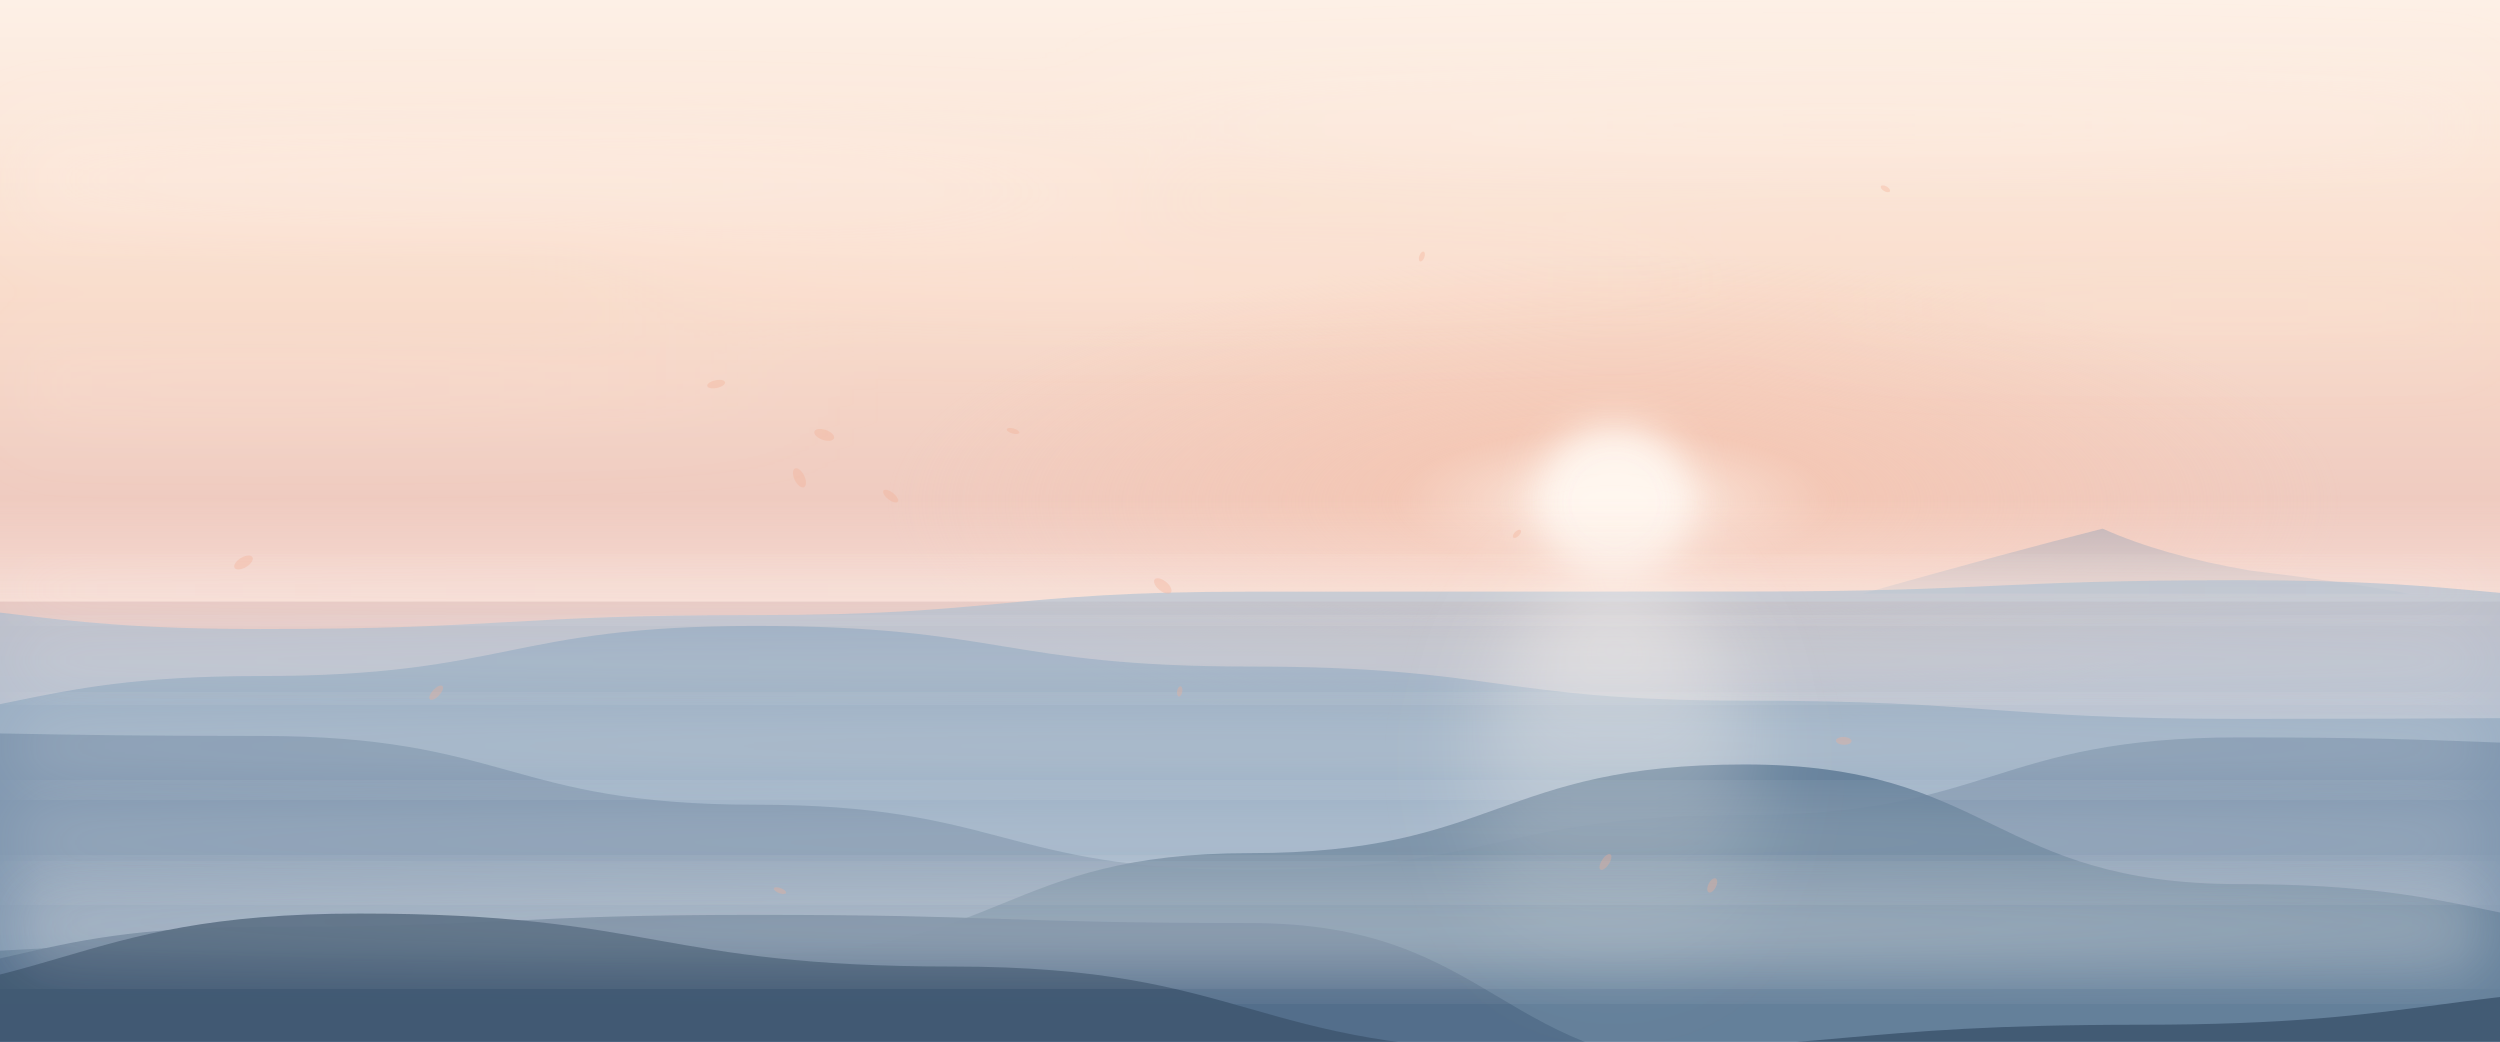
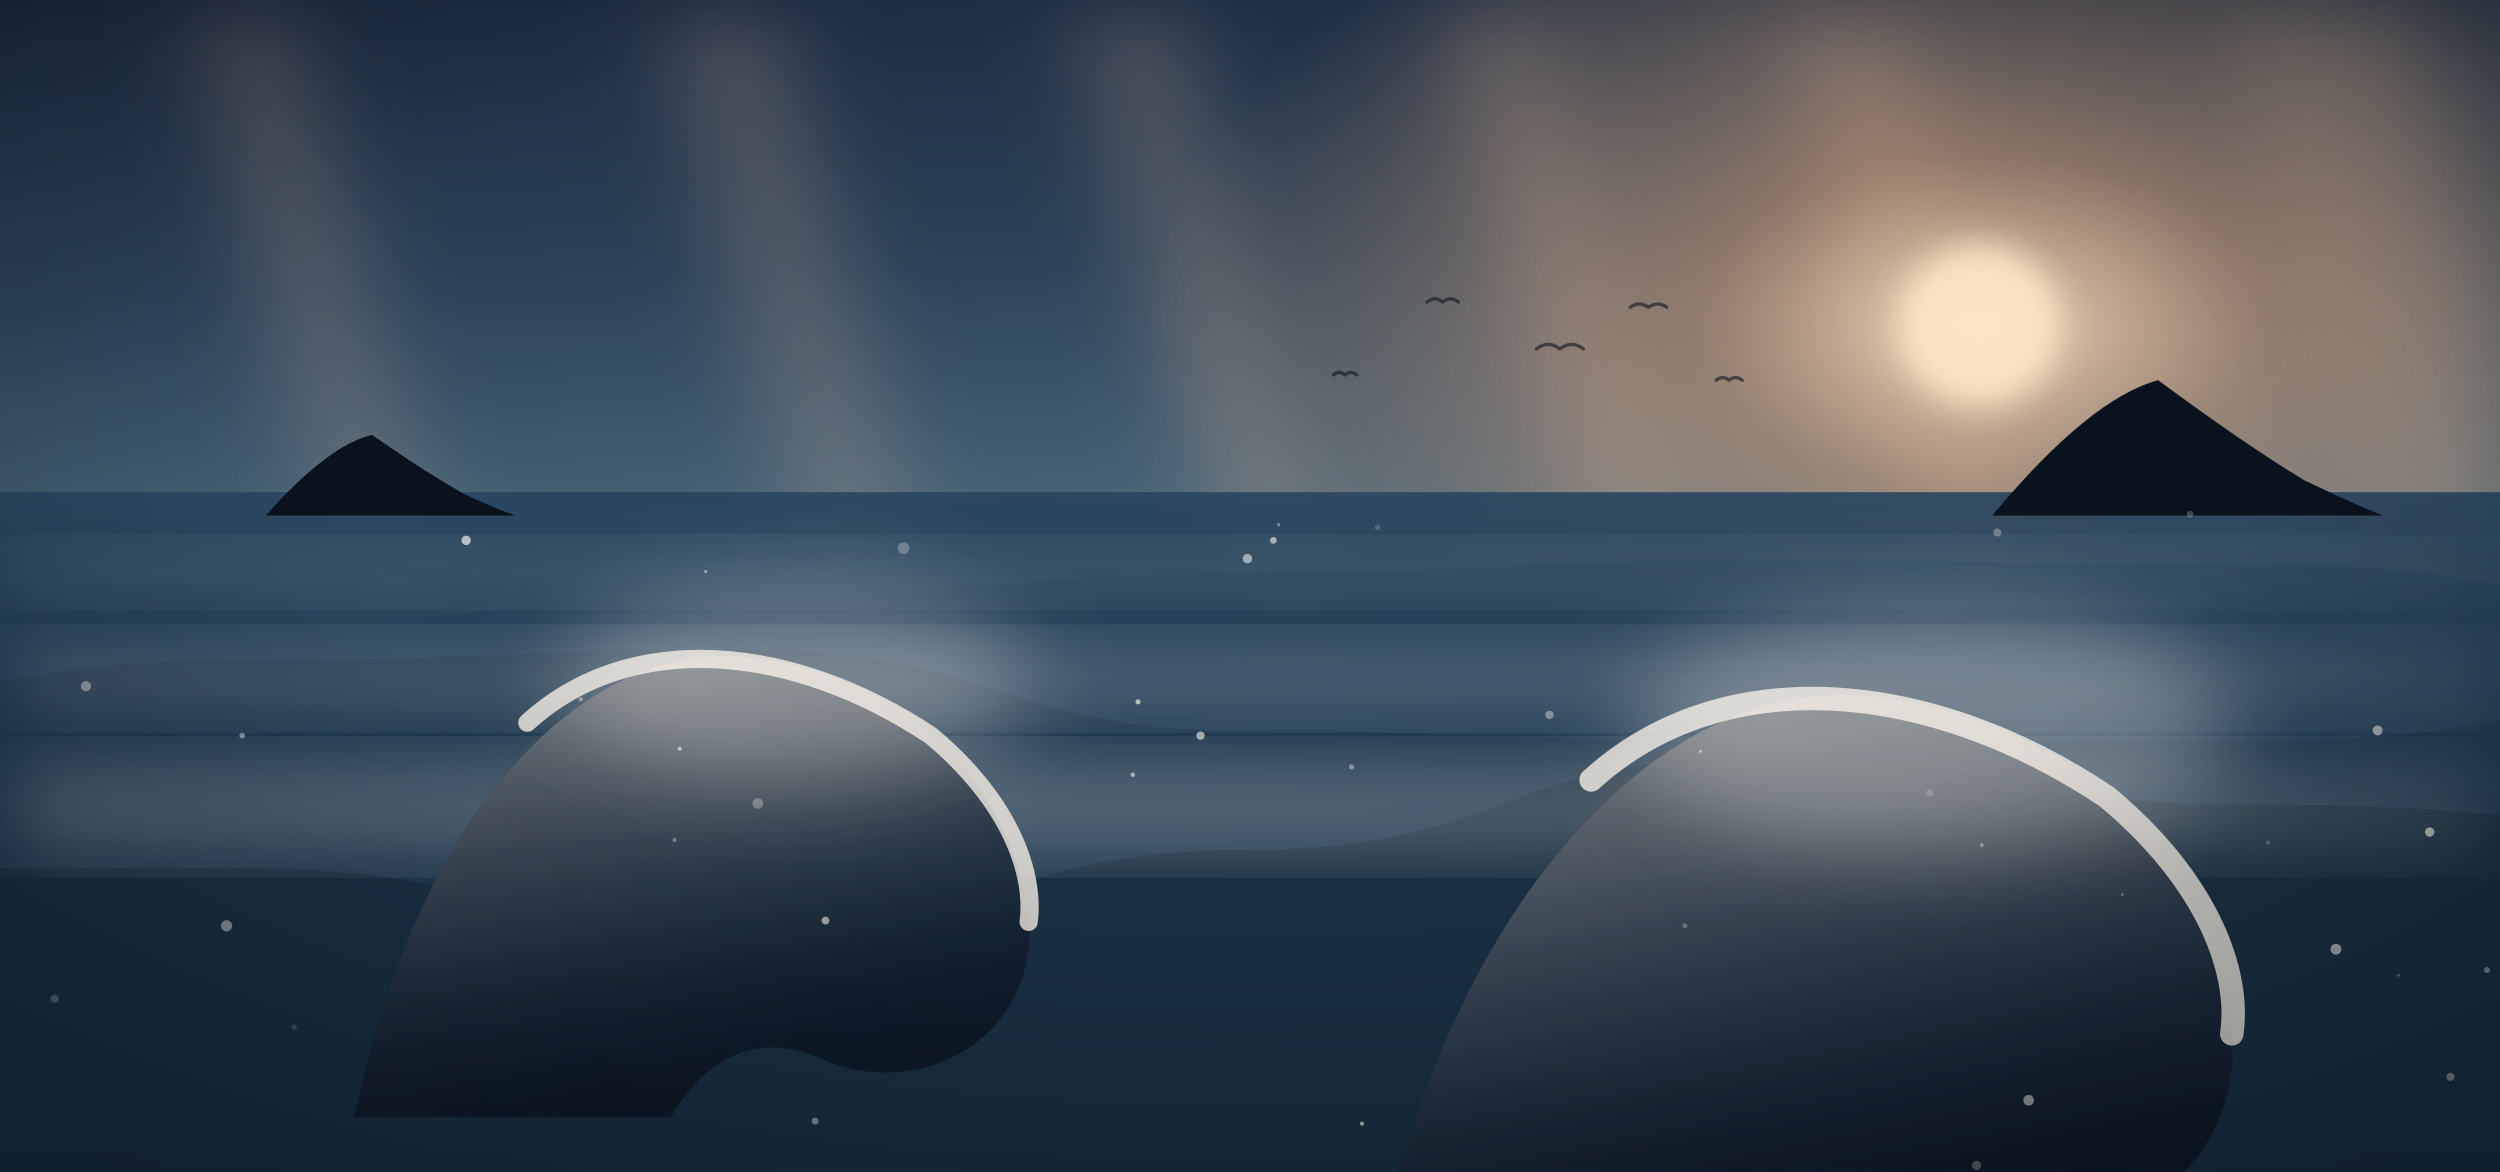
- <svg xmlns="http://www.w3.org/2000/svg" viewBox="0 0 1920 800" preserveAspectRatio="xMidYMid slice">
+ <svg xmlns="http://www.w3.org/2000/svg" viewBox="0 0 1920 900" preserveAspectRatio="xMidYMid slice">
  <defs>
-     <linearGradient id="sky" x1="0" y1="0" x2="0" y2="1">
-       <stop offset="0%" stop-color="#fdf0e6" />
-       <stop offset="28%" stop-color="#f9dccb" />
-       <stop offset="54%" stop-color="#ecc6bd" />
-       <stop offset="78%" stop-color="#c8cfdd" />
-       <stop offset="100%" stop-color="#adbed2" />
+     <linearGradient id="sky" x1="0" y1="0" x2="0.1" y2="1">
+       <stop offset="0%" stop-color="#1b2a3e" />
+       <stop offset="26%" stop-color="#2d4358" />
+       <stop offset="52%" stop-color="#4d6a7d" />
+       <stop offset="74%" stop-color="#8a94a0" />
+       <stop offset="100%" stop-color="#c3a894" />
    </linearGradient>
    <linearGradient id="sea" x1="0" y1="0" x2="0" y2="1">
-       <stop offset="0%" stop-color="#a8bed2" />
-       <stop offset="100%" stop-color="#4a6684" />
+       <stop offset="0%" stop-color="#28455f" />
+       <stop offset="100%" stop-color="#0d1b2a" />
    </linearGradient>
    <radialGradient id="glow" cx="50%" cy="50%" r="50%">
-       <stop offset="0%" stop-color="#fff7f0" stop-opacity="0.95" />
-       <stop offset="30%" stop-color="#f6c4ae" stop-opacity="0.6" />
-       <stop offset="100%" stop-color="#f6c4ae" stop-opacity="0" />
+       <stop offset="0%" stop-color="#ffe6c4" stop-opacity="0.92" />
+       <stop offset="34%" stop-color="#e8a97a" stop-opacity="0.5" />
+       <stop offset="100%" stop-color="#e8a97a" stop-opacity="0" />
    </radialGradient>
-     <linearGradient id="reflect" x1="0" y1="0" x2="0" y2="1">
-       <stop offset="0%" stop-color="#fff9f4" stop-opacity="0.55" />
-       <stop offset="55%" stop-color="#fff9f4" stop-opacity="0.2" />
-       <stop offset="100%" stop-color="#fff9f4" stop-opacity="0" />
+     <linearGradient id="through" x1="0" y1="0" x2="0.3" y2="1">
+       <stop offset="0%" stop-color="#fff8ef" stop-opacity="0.9" />
+       <stop offset="60%" stop-color="#738697" stop-opacity="0.5" />
+       <stop offset="100%" stop-color="#28455f" stop-opacity="0" />
    </linearGradient>
-     <linearGradient id="haze" x1="0" y1="0" x2="0" y2="1">
-       <stop offset="0%" stop-color="#fbe4db" stop-opacity="0" />
-       <stop offset="100%" stop-color="#fbe4db" stop-opacity="0.75" />
-     </linearGradient>
-     <filter id="soft" x="-25%" y="-25%" width="150%" height="150%">
-       <feGaussianBlur stdDeviation="14" />
+     <filter id="b1" x="-30%" y="-30%" width="160%" height="160%">
+       <feGaussianBlur stdDeviation="12" />
    </filter>
-     <filter id="softer" x="-35%" y="-35%" width="170%" height="170%">
+     <filter id="b2" x="-40%" y="-40%" width="180%" height="180%">
      <feGaussianBlur stdDeviation="34" />
    </filter>
+     <filter id="b3" x="-50%" y="-50%" width="200%" height="200%">
+       <feGaussianBlur stdDeviation="70" />
+     </filter>
  </defs>
-   <rect width="1920" height="800" fill="url(#sky)" />
-   <ellipse cx="1240" cy="386" rx="560" ry="190" fill="url(#glow)" />
-   <circle cx="1240" cy="386" r="60" fill="#fff7f0" opacity="0.92" filter="url(#soft)" />
-   <g filter="url(#softer)">
-     <ellipse cx="400" cy="138" rx="500" ry="24" fill="#fef6f0" opacity="0.46" />
-     <ellipse cx="1420" cy="96" rx="580" ry="20" fill="#fef6f0" opacity="0.38" />
-     <ellipse cx="900" cy="214" rx="460" ry="16" fill="#fef6f0" opacity="0.3" />
-     <ellipse cx="1720" cy="236" rx="360" ry="13" fill="#fef6f0" opacity="0.26" />
-     <ellipse cx="200" cy="296" rx="430" ry="17" fill="#fef6f0" opacity="0.2" />
+   <rect width="1920" height="900" fill="url(#sky)" />
+   <g filter="url(#b2)" opacity="0.5">
+     <rect x="223" y="-140" width="76" height="855" fill="#f0c7a9" opacity="0.4" transform="rotate(-15 223 300)" />
+     <rect x="585" y="-140" width="86" height="855" fill="#f0c7a9" opacity="0.4" transform="rotate(-15 585 300)" />
+     <rect x="899" y="-140" width="84" height="855" fill="#f0c7a9" opacity="0.4" transform="rotate(-15 899 300)" />
+     <rect x="1189" y="-140" width="68" height="855" fill="#f0c7a9" opacity="0.4" transform="rotate(-15 1189 300)" />
+     <rect x="1447" y="-140" width="84" height="855" fill="#f0c7a9" opacity="0.4" transform="rotate(-15 1447 300)" />
+     <rect x="1785" y="-140" width="140" height="855" fill="#f0c7a9" opacity="0.4" transform="rotate(-15 1785 300)" />
  </g>
-   <path d="M1430 456 Q1545.5 423.48 1614.8 406 Q1661.0 426.7 1728.2 438.2 Q1797.5 446.48 1850 456 Z" fill="#8896ac" opacity="0.5" />
-   <rect x="0" y="382" width="1920" height="80" fill="url(#haze)" />
-   <path d="M-180.0 460.2 C10.0 460.2 10.0 483.1 200.0 483.1 C390.0 483.1 390.0 472.4 580.0 472.4 C770.0 472.4 770.0 454.4 960.0 454.4 C1150.0 454.4 1150.0 454.3 1340.0 454.3 C1530.0 454.3 1530.0 445.6 1720.0 445.6 C1910.0 445.6 1910.0 463.2 2100.0 463.2 L2100.0 860.0 L-180.0 860.0 Z" fill="#a3bace" opacity="0.62" />
-   <ellipse cx="960.0" cy="453" rx="1498" ry="16" fill="#fffaf5" opacity="0.34" filter="url(#softer)" />
-   <path d="M-180.0 558.3 C10.0 558.3 10.0 519.2 200.0 519.2 C390.0 519.2 390.0 480.7 580.0 480.7 C770.0 480.7 770.0 511.9 960.0 511.9 C1150.0 511.9 1150.0 538.1 1340.0 538.1 C1530.0 538.1 1530.0 552.1 1720.0 552.1 C1910.0 552.1 1910.0 551.1 2100.0 551.1 L2100.0 860.0 L-180.0 860.0 Z" fill="#90a7be" opacity="0.74" />
-   <ellipse cx="960.0" cy="507" rx="1498" ry="20" fill="#fffaf5" opacity="0.30" filter="url(#softer)" />
-   <path d="M-180.0 561.7 C10.0 561.7 10.0 565.2 200.0 565.2 C390.0 565.2 390.0 618.0 580.0 618.0 C770.0 618.0 770.0 668.1 960.0 668.1 C1150.0 668.1 1150.0 625.9 1340.0 625.9 C1530.0 625.9 1530.0 566.3 1720.0 566.3 C1910.0 566.3 1910.0 573.6 2100.0 573.6 L2100.0 860.0 L-180.0 860.0 Z" fill="#7992ab" opacity="0.83" />
-   <ellipse cx="960.0" cy="573" rx="1498" ry="24" fill="#fffaf5" opacity="0.28" filter="url(#softer)" />
-   <path d="M-180.0 735.0 C10.0 735.0 10.0 724.2 200.0 724.2 C390.0 724.2 390.0 732.6 580.0 732.6 C770.0 732.6 770.0 655.2 960.0 655.2 C1150.0 655.2 1150.0 587.1 1340.0 587.1 C1530.0 587.1 1530.0 679.0 1720.0 679.0 C1910.0 679.0 1910.0 718.5 2100.0 718.5 L2100.0 860.0 L-180.0 860.0 Z" fill="#627d98" opacity="0.9" />
-   <ellipse cx="960.0" cy="647" rx="1498" ry="28" fill="#fffaf5" opacity="0.26" filter="url(#softer)" />
-   <path d="M-180.0 755.7 C10.0 755.7 10.0 711.9 200.0 711.9 C390.0 711.9 390.0 702.6 580.0 702.6 C770.0 702.6 770.0 708.9 960.0 708.9 C1150.0 708.9 1150.0 821.6 1340.0 821.6 C1530.0 821.6 1530.0 860.1 1720.0 860.1 C1910.0 860.1 1910.0 776.9 2100.0 776.9 L2100.0 860.0 L-180.0 860.0 Z" fill="#526d8a" opacity="0.96" />
-   <ellipse cx="960.0" cy="716" rx="1498" ry="32" fill="#fffaf5" opacity="0.24" filter="url(#softer)" />
-   <ellipse cx="1240" cy="602" rx="105" ry="165" fill="url(#reflect)" filter="url(#softer)" />
-   <path d="M-180.0 768.5 C48.0 768.5 48.0 701.6 276.0 701.6 C504.0 701.6 504.0 742.3 732.0 742.3 C960.0 742.3 960.0 807.2 1188.0 807.2 C1416.0 807.2 1416.0 787.0 1644.0 787.0 C1872.0 787.0 1872.0 756.6 2100.0 756.6 L2100.0 860.0 L-180.0 860.0 Z" fill="#405872" opacity="0.94" />
-   <ellipse cx="960.0" cy="708" rx="1382" ry="30" fill="#fffbf8" opacity="0.30" filter="url(#softer)" />
-   <g opacity="0.34">
-     <ellipse cx="1092" cy="197" rx="4" ry="2" fill="#f3ae94" transform="rotate(110 1092 197)" />
-     <ellipse cx="1315" cy="680" rx="6" ry="3" fill="#f3ae94" transform="rotate(117 1315 680)" />
-     <ellipse cx="550" cy="295" rx="7" ry="3" fill="#f3ae94" transform="rotate(168 550 295)" />
-     <ellipse cx="893" cy="450" rx="8" ry="4" fill="#f3ae94" transform="rotate(39 893 450)" />
-     <ellipse cx="1416" cy="569" rx="6" ry="3" fill="#f3ae94" transform="rotate(2 1416 569)" />
-     <ellipse cx="599" cy="684" rx="5" ry="2" fill="#f3ae94" transform="rotate(21 599 684)" />
-     <ellipse cx="778" cy="331" rx="5" ry="2" fill="#f3ae94" transform="rotate(16 778 331)" />
-     <ellipse cx="1233" cy="662" rx="7" ry="3" fill="#f3ae94" transform="rotate(123 1233 662)" />
-     <ellipse cx="684" cy="381" rx="7" ry="3" fill="#f3ae94" transform="rotate(38 684 381)" />
-     <ellipse cx="187" cy="432" rx="8" ry="4" fill="#f3ae94" transform="rotate(149 187 432)" />
-     <ellipse cx="614" cy="367" rx="8" ry="4" fill="#f3ae94" transform="rotate(64 614 367)" />
-     <ellipse cx="1165" cy="410" rx="4" ry="2" fill="#f3ae94" transform="rotate(135 1165 410)" />
-     <ellipse cx="1448" cy="145" rx="4" ry="2" fill="#f3ae94" transform="rotate(30 1448 145)" />
-     <ellipse cx="335" cy="532" rx="7" ry="3" fill="#f3ae94" transform="rotate(133 335 532)" />
-     <ellipse cx="906" cy="531" rx="4" ry="2" fill="#f3ae94" transform="rotate(100 906 531)" />
-     <ellipse cx="633" cy="334" rx="8" ry="4" fill="#f3ae94" transform="rotate(19 633 334)" />
+   <ellipse cx="1520" cy="250" rx="640" ry="380" fill="url(#glow)" />
+   <circle cx="1520" cy="250" r="62" fill="#ffe6c4" opacity="0.9" filter="url(#b1)" />
+   <rect x="0" y="378" width="1920" height="540" fill="url(#sea)" opacity="0.9" />
+   <g fill="#09121d">
+     <path d="M1530 396 Q1605.0 306 1657.5 292 Q1725.0 342 1770.0 369 Q1807.5 387 1830 396 Z" />
+     <path d="M204 396 Q252.0 342 285.6 334 Q328.8 364 357.6 380 Q381.6 391 396 396 Z" />
  </g>
+   <path d="M-200.0 452.4 C-6.7 452.4 -6.7 479.3 186.7 479.3 C380.0 479.3 380.0 458.0 573.3 458.0 C766.7 458.0 766.7 440.3 960.0 440.3 C1153.3 440.3 1153.3 430.2 1346.7 430.2 C1540.0 430.2 1540.0 433.3 1733.3 433.3 C1926.7 433.3 1926.7 467.2 2120.0 467.2 L2120.0 980.0 L-200.0 980.0 Z" fill="#243f58" opacity="0.66" />
+   <ellipse cx="806" cy="439" rx="1190" ry="16" fill="#fffaf2" opacity="0.20" filter="url(#b2)" />
+   <path d="M-200.0 542.4 C-6.7 542.4 -6.7 507.0 186.7 507.0 C380.0 507.0 380.0 499.4 573.3 499.4 C766.7 499.4 766.7 561.4 960.0 561.4 C1153.3 561.4 1153.3 569.2 1346.7 569.2 C1540.0 569.2 1540.0 569.1 1733.3 569.1 C1926.7 569.1 1926.7 534.7 2120.0 534.7 L2120.0 980.0 L-200.0 980.0 Z" fill="#1f374d" opacity="0.78" />
+   <ellipse cx="806" cy="521" rx="1190" ry="23" fill="#fffaf2" opacity="0.26" filter="url(#b2)" />
+   <path d="M-200.0 666.7 C-6.7 666.7 -6.7 667.0 186.7 667.0 C380.0 667.0 380.0 714.8 573.3 714.8 C766.7 714.8 766.7 652.7 960.0 652.7 C1153.3 652.7 1153.3 582.1 1346.7 582.1 C1540.0 582.1 1540.0 618.0 1733.3 618.0 C1926.7 618.0 1926.7 635.3 2120.0 635.3 L2120.0 980.0 L-200.0 980.0 Z" fill="#182d40" opacity="0.88" />
+   <ellipse cx="806" cy="620" rx="1190" ry="30" fill="#fffaf2" opacity="0.32" filter="url(#b2)" />
+   <path d="M272 858 C322 615 455 490 575 505 C690 518 775 595 790 705 C798 795 710 845 635 815 C572 785 535 825 515 858 Z" fill="#0c1927" opacity="0.96" />
+   <path d="M272 858 C322 615 455 490 575 505 C690 518 775 595 790 705 C798 795 710 845 635 815 C572 785 535 825 515 858 Z" fill="url(#through)" opacity="0.55" />
+   <path d="M405 555 C485 482 610 495 715 565 C775 615 795 670 790 708" fill="none" stroke="#fff7ec" stroke-width="14" stroke-linecap="round" opacity="0.75" />
+   <ellipse cx="610" cy="525" rx="180" ry="75" fill="#fffaf3" opacity="0.3" filter="url(#b2)" />
+   <path d="M1052 986 C1116 676 1286 516 1439 535 C1586 551 1695 650 1714 791 C1724 906 1612 970 1516 932 C1436 893 1388 944 1362 986 Z" fill="#0c1927" opacity="0.96" />
+   <path d="M1052 986 C1116 676 1286 516 1439 535 C1586 551 1695 650 1714 791 C1724 906 1612 970 1516 932 C1436 893 1388 944 1362 986 Z" fill="url(#through)" opacity="0.55" />
+   <path d="M1222 599 C1324 506 1484 522 1618 612 C1695 676 1721 746 1714 794" fill="none" stroke="#fff7ec" stroke-width="18" stroke-linecap="round" opacity="0.75" />
+   <ellipse cx="1484" cy="560" rx="230" ry="96" fill="#fffaf3" opacity="0.3" filter="url(#b2)" />
+   <g fill="#fffaf2">
+     <circle cx="1038" cy="589" r="2.0" opacity="0.39" />
+     <circle cx="1306" cy="577" r="1.2" opacity="0.51" />
+     <circle cx="358" cy="415" r="3.6" opacity="0.65" />
+     <circle cx="1522" cy="649" r="1.5" opacity="0.39" />
+     <circle cx="958" cy="429" r="3.6" opacity="0.55" />
+     <circle cx="1866" cy="639" r="3.6" opacity="0.60" />
+     <circle cx="1046" cy="863" r="1.6" opacity="0.62" />
+     <circle cx="1826" cy="561" r="3.8" opacity="0.53" />
+     <circle cx="1518" cy="895" r="3.5" opacity="0.30" />
+     <circle cx="634" cy="707" r="3.0" opacity="0.57" />
+     <circle cx="582" cy="617" r="4.1" opacity="0.29" />
+     <circle cx="978" cy="415" r="2.6" opacity="0.58" />
+     <circle cx="542" cy="439" r="1.3" opacity="0.44" />
+     <circle cx="42" cy="767" r="3.1" opacity="0.24" />
+     <circle cx="1910" cy="745" r="2.3" opacity="0.39" />
+     <circle cx="1794" cy="729" r="4.2" opacity="0.55" />
+     <circle cx="1742" cy="647" r="1.5" opacity="0.23" />
+     <circle cx="1882" cy="827" r="3.1" opacity="0.39" />
+     <circle cx="1190" cy="549" r="3.2" opacity="0.39" />
+     <circle cx="1842" cy="749" r="1.2" opacity="0.27" />
+     <circle cx="1534" cy="409" r="3.1" opacity="0.30" />
+     <circle cx="522" cy="575" r="1.6" opacity="0.57" />
+     <circle cx="982" cy="403" r="1.3" opacity="0.39" />
+     <circle cx="226" cy="789" r="2.0" opacity="0.17" />
+     <circle cx="174" cy="711" r="4.3" opacity="0.44" />
+     <circle cx="186" cy="565" r="2.2" opacity="0.43" />
+     <circle cx="518" cy="645" r="1.6" opacity="0.33" />
+     <circle cx="1682" cy="395" r="2.6" opacity="0.23" />
+     <circle cx="1630" cy="687" r="1.2" opacity="0.29" />
+     <circle cx="874" cy="539" r="2.0" opacity="0.62" />
+     <circle cx="694" cy="421" r="4.5" opacity="0.27" />
+     <circle cx="66" cy="527" r="3.9" opacity="0.41" />
+     <circle cx="1294" cy="711" r="1.9" opacity="0.27" />
+     <circle cx="922" cy="565" r="3.2" opacity="0.58" />
+     <circle cx="870" cy="595" r="1.7" opacity="0.55" />
+     <circle cx="626" cy="861" r="2.7" opacity="0.43" />
+     <circle cx="446" cy="537" r="1.7" opacity="0.39" />
+     <circle cx="1482" cy="609" r="2.8" opacity="0.17" />
+     <circle cx="1558" cy="845" r="4.1" opacity="0.53" />
+     <circle cx="1058" cy="405" r="2.2" opacity="0.18" />
+   </g>
+   <g fill="none" stroke="#101824" stroke-width="2.6" stroke-linecap="round" opacity="0.62">
+     <path d="M1180 268 q9 -7 18 0 M1198 268 q9 -7 18 0" />
+     <path d="M1252 236 q7 -5 14 0 M1266 236 q7 -5 14 0" />
+     <path d="M1096 232 q6 -5 12 0 M1108 232 q6 -5 12 0" />
+     <path d="M1318 292 q5 -4 10 0 M1328 292 q5 -4 10 0" />
+     <path d="M1024 288 q4 -4 9 0 M1033 288 q4 -4 9 0" />
+   </g>
+   <radialGradient id="vig" cx="50%" cy="38%" r="76%">
+     <stop offset="52%" stop-color="#000" stop-opacity="0" />
+     <stop offset="100%" stop-color="#000" stop-opacity="0.3" />
+   </radialGradient>
+   <rect width="1920" height="900" fill="url(#vig)" />
</svg>
